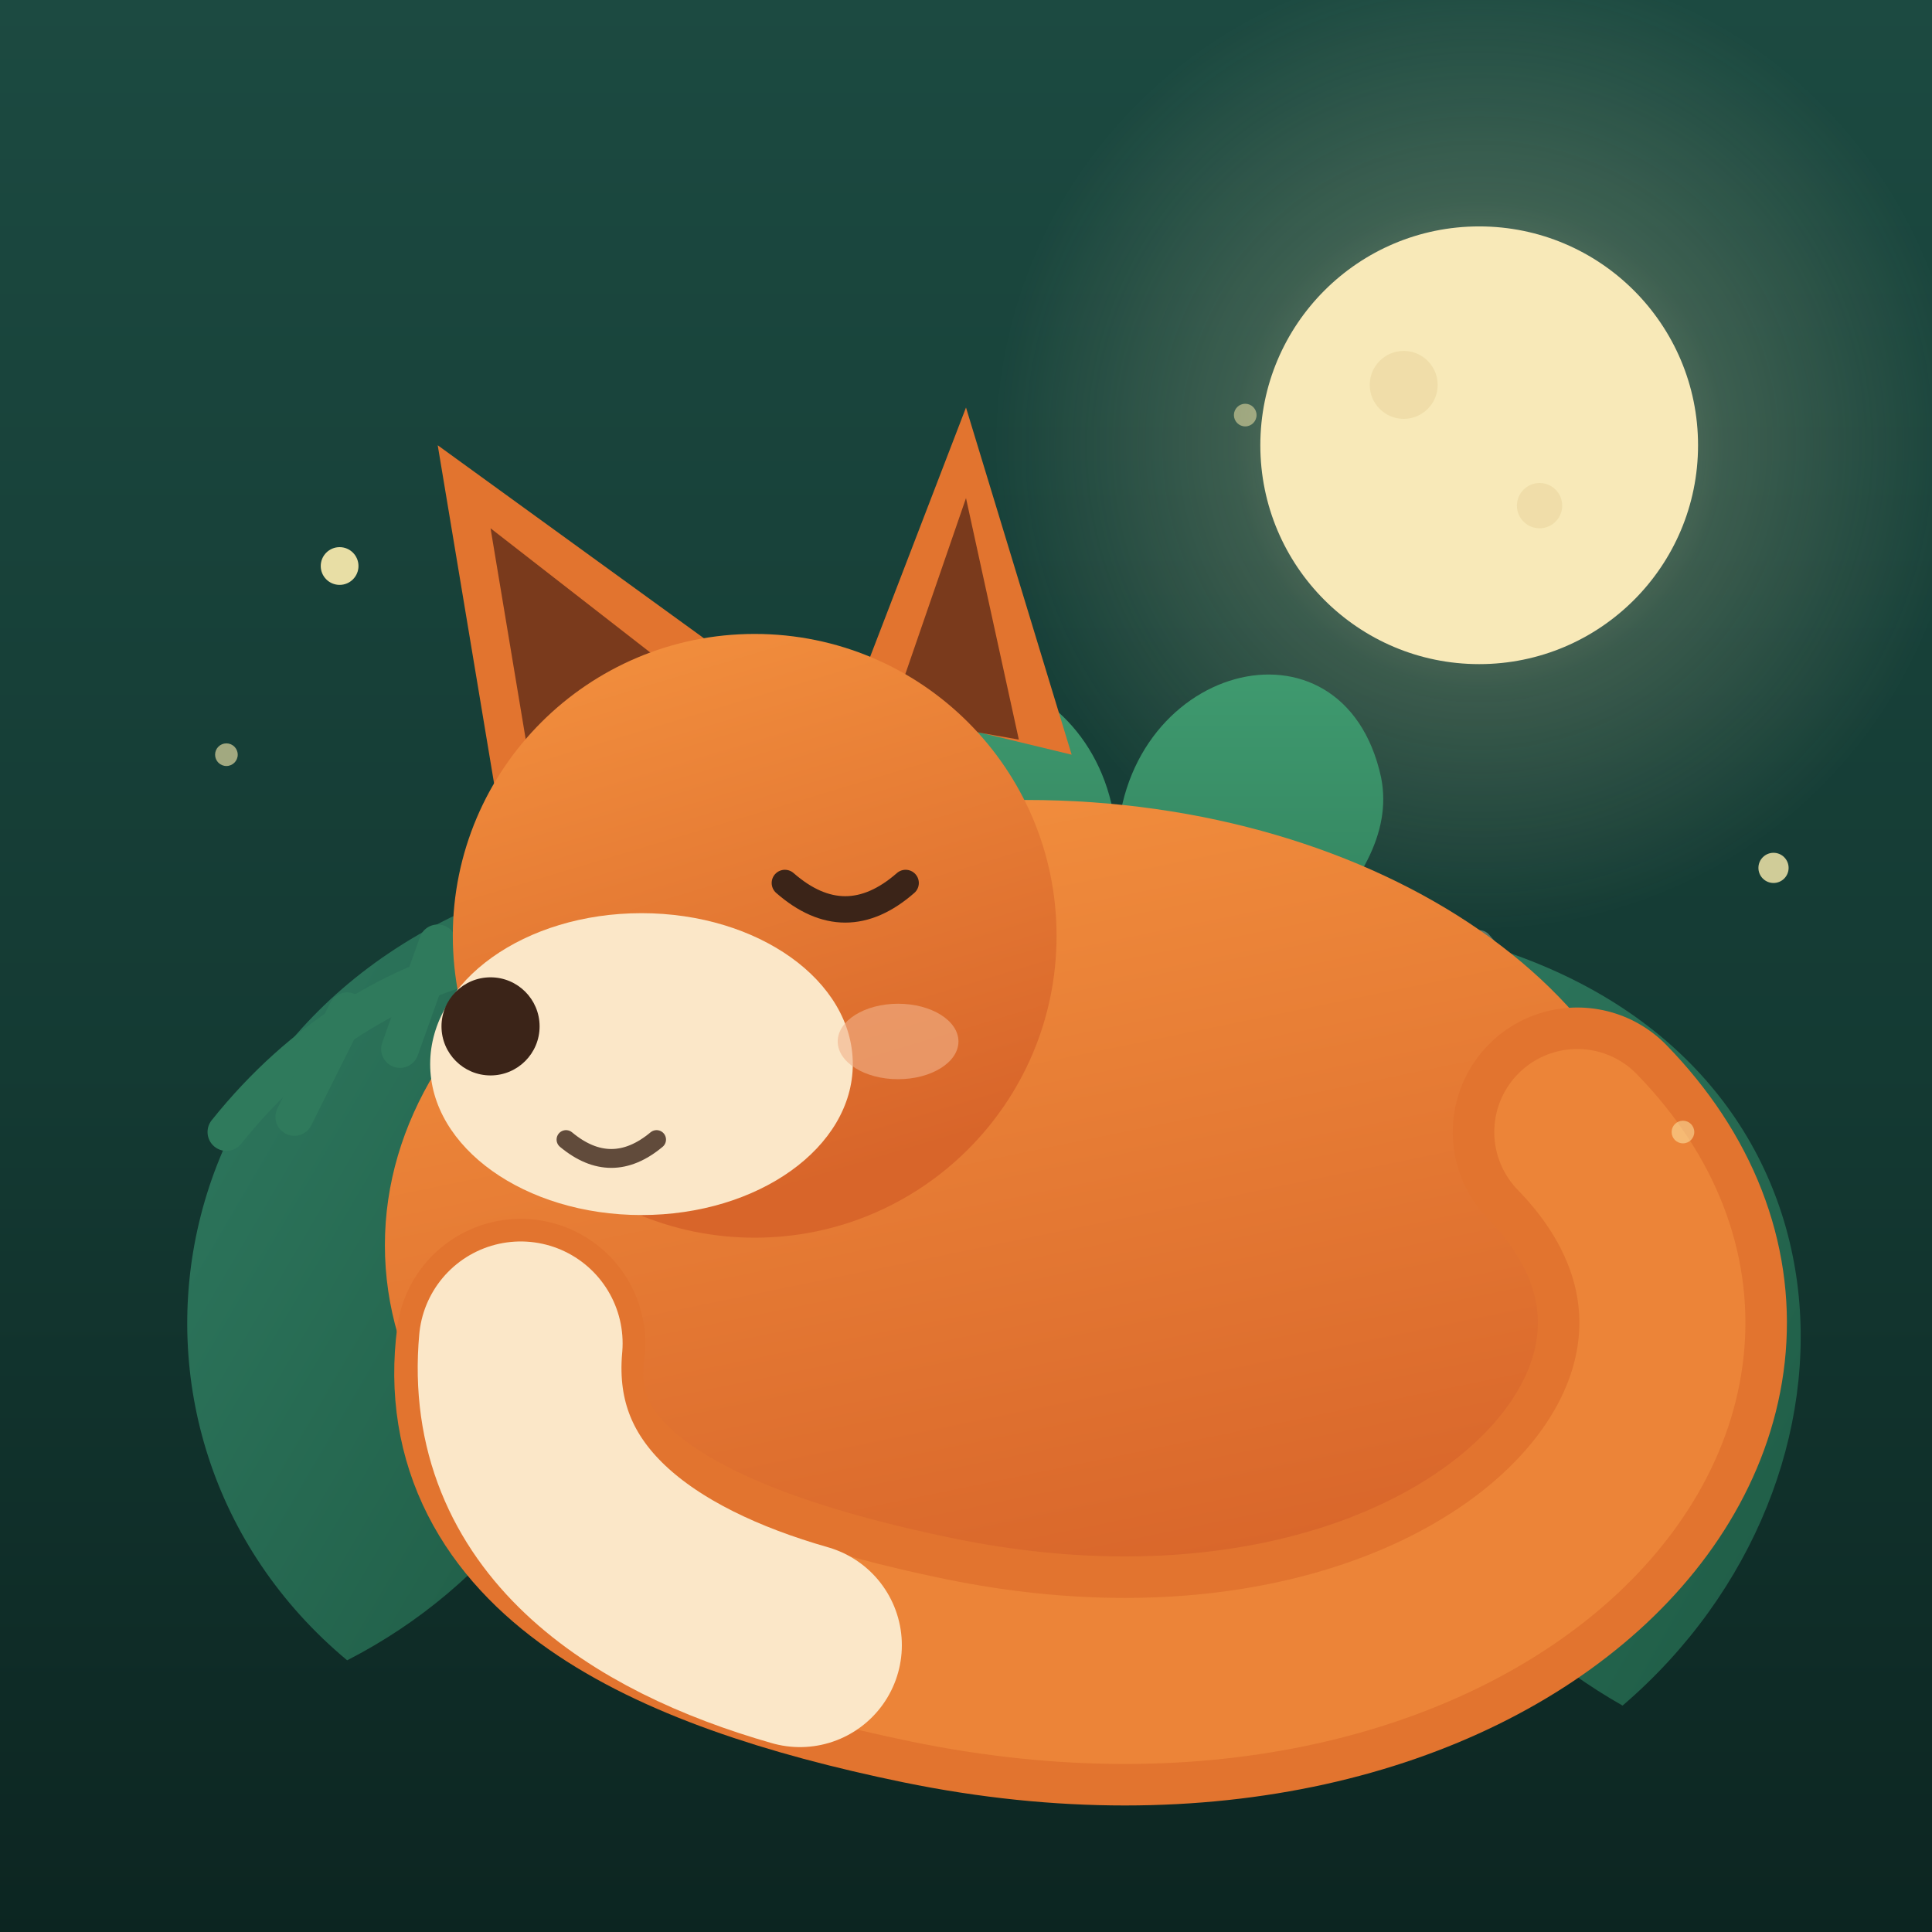
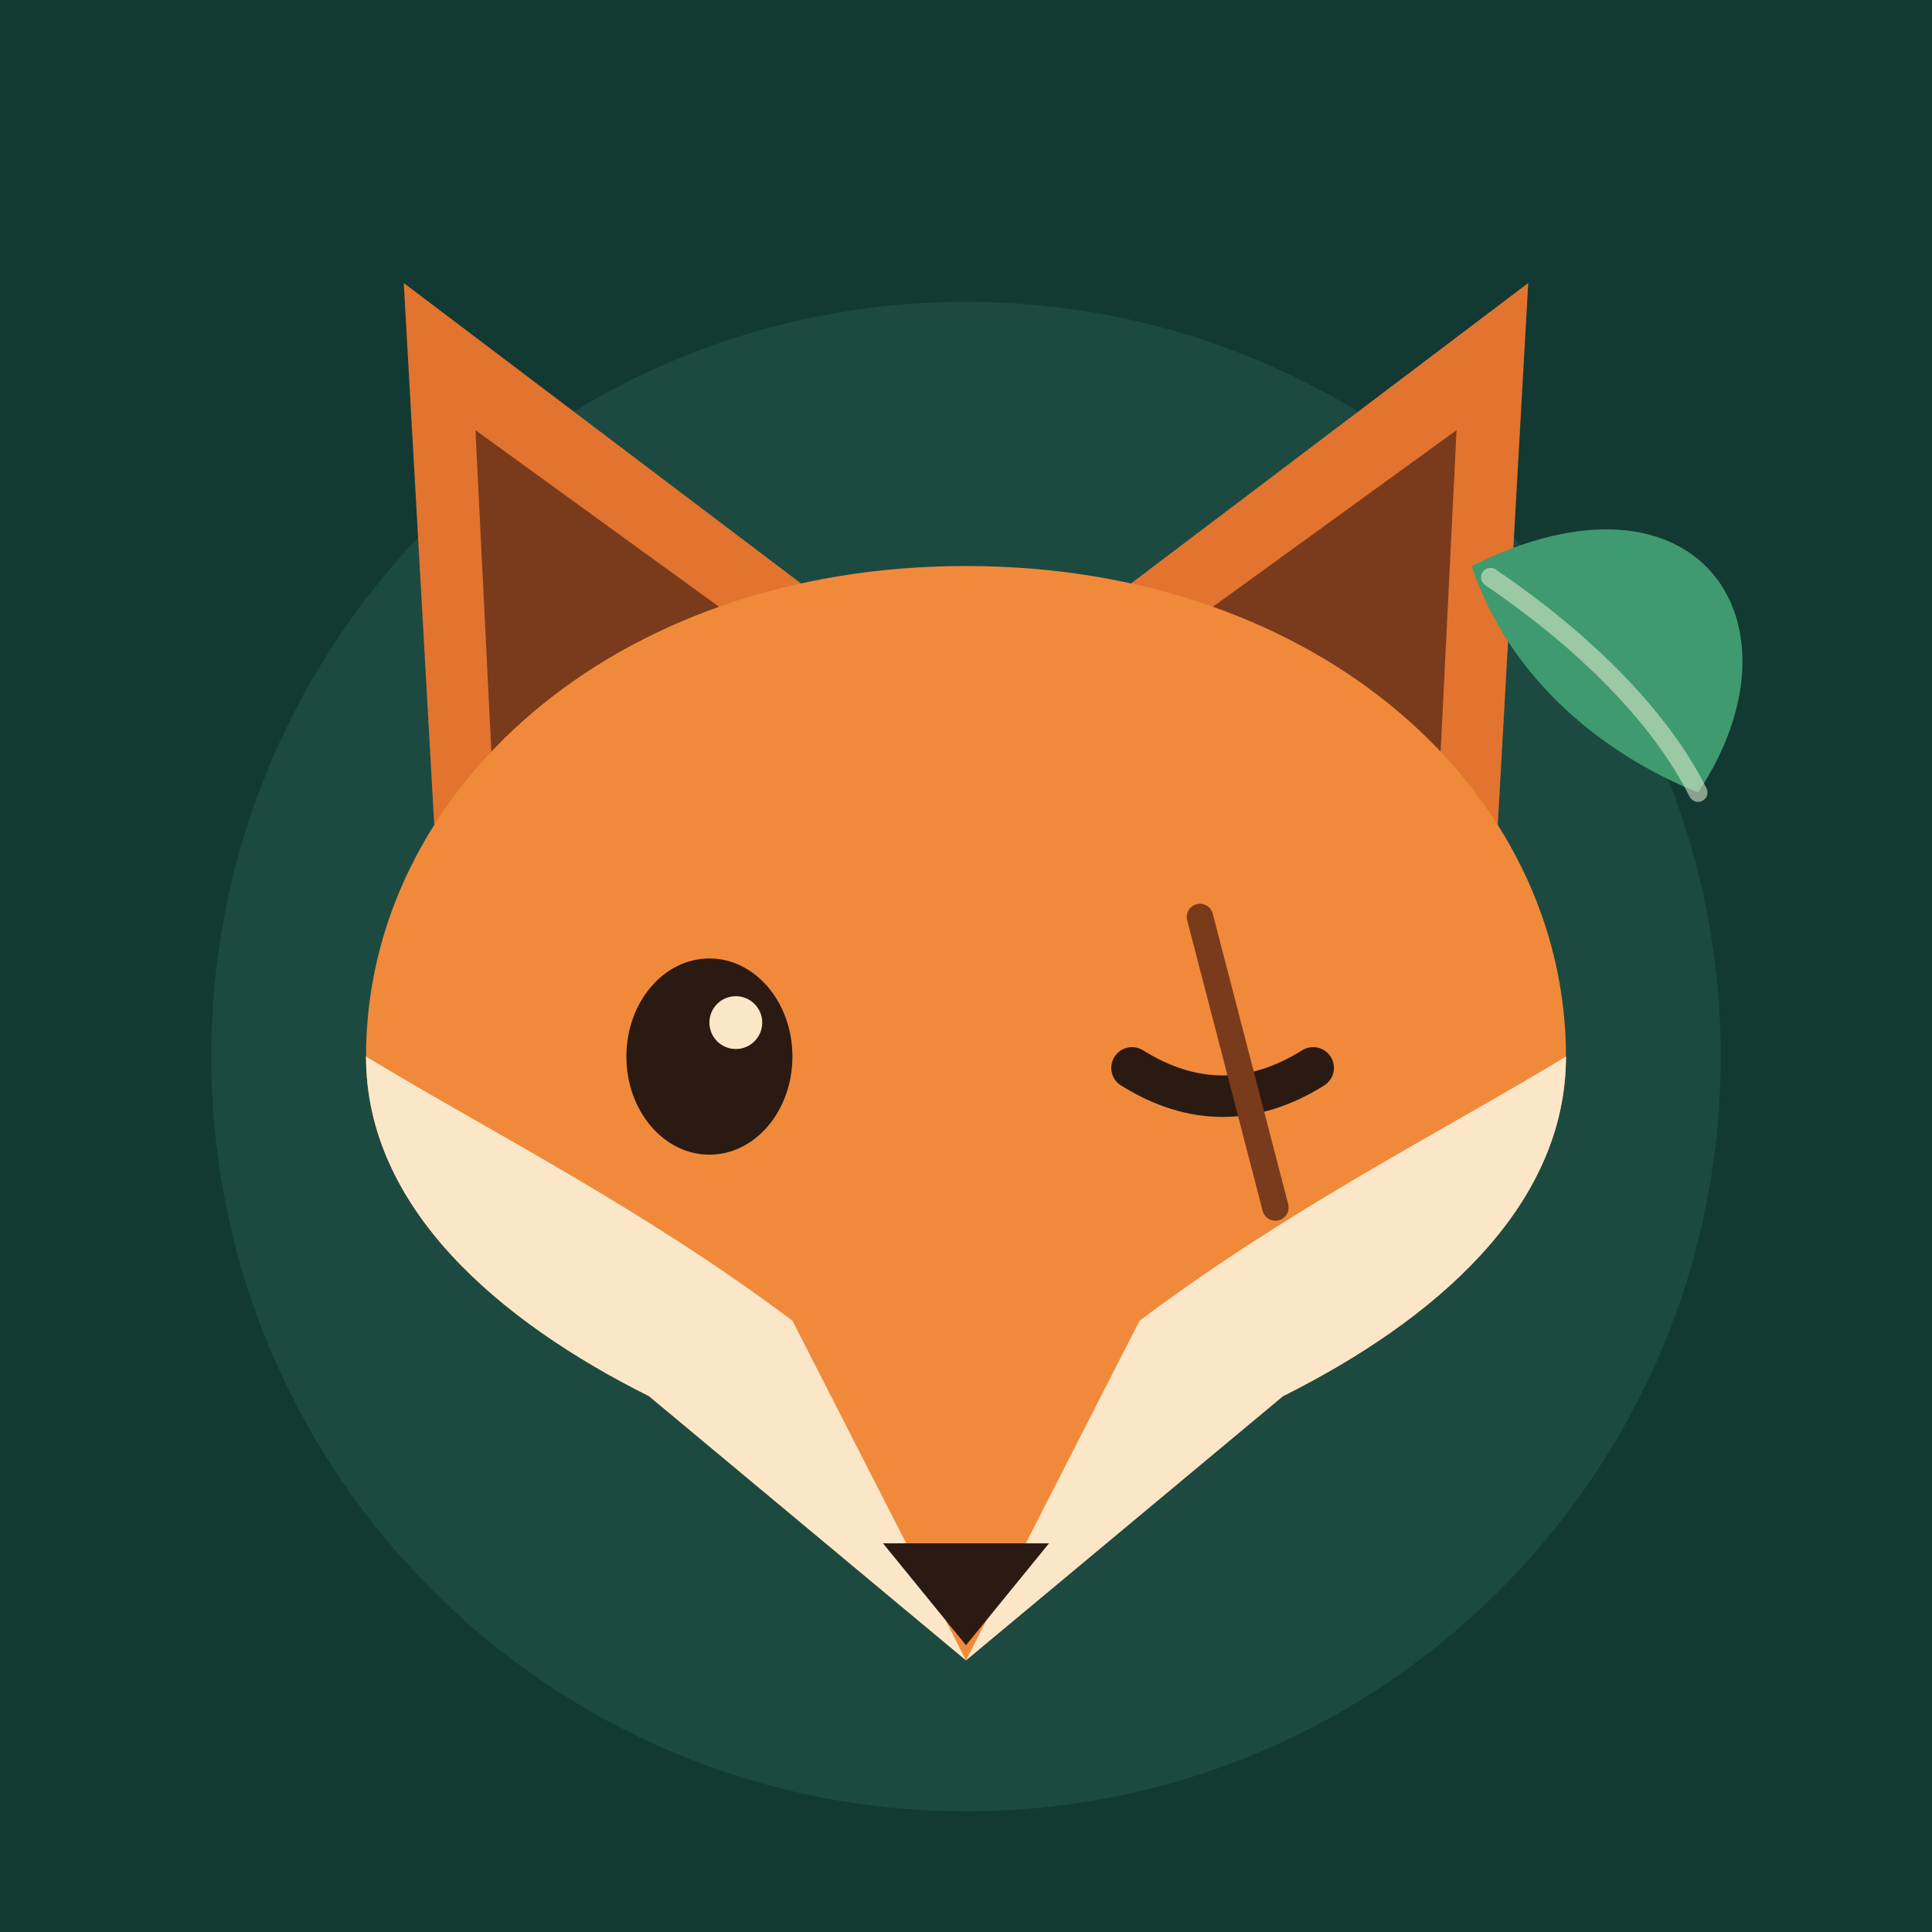
<svg xmlns="http://www.w3.org/2000/svg" viewBox="0 0 512 512" width="512" height="512">
-   <defs>
-     <linearGradient id="sky" x1="0" y1="0" x2="0" y2="1">
-       <stop offset="0" stop-color="#1c4a41" />
-       <stop offset="0.55" stop-color="#143a33" />
-       <stop offset="1" stop-color="#0c2521" />
-     </linearGradient>
-     <radialGradient id="moonglow" cx="0.5" cy="0.5" r="0.5">
-       <stop offset="0" stop-color="#f8e9b8" stop-opacity="0.55" />
-       <stop offset="0.5" stop-color="#f8e9b8" stop-opacity="0.16" />
-       <stop offset="1" stop-color="#f8e9b8" stop-opacity="0" />
-     </radialGradient>
-     <linearGradient id="fur" x1="0" y1="0" x2="0.3" y2="1">
-       <stop offset="0" stop-color="#f4923f" />
-       <stop offset="1" stop-color="#d8652a" />
-     </linearGradient>
-     <linearGradient id="leafDark" x1="0" y1="0" x2="1" y2="1">
-       <stop offset="0" stop-color="#2f7a60" />
-       <stop offset="1" stop-color="#1e5a44" />
-     </linearGradient>
-     <linearGradient id="leafLight" x1="0" y1="0" x2="0" y2="1">
-       <stop offset="0" stop-color="#3f9a6f" />
-       <stop offset="1" stop-color="#2a7454" />
-     </linearGradient>
-   </defs>
-   <rect width="512" height="512" fill="url(#sky)" />
+   <rect width="512" height="512" fill="#123a33" />
  <g id="art">
-     <circle cx="392" cy="118" r="128" fill="url(#moonglow)" />
-     <circle cx="392" cy="118" r="58" fill="#f8e9b8" />
-     <circle cx="372" cy="102" r="9" fill="#ecd9a2" opacity="0.7" />
-     <circle cx="408" cy="134" r="6" fill="#ecd9a2" opacity="0.7" />
-     <g fill="url(#leafDark)">
-       <path d="M92 440 C 20 380, 40 260, 150 232 C 190 300, 170 400, 92 440 Z" />
-       <path d="M430 452 C 500 392, 496 280, 392 250 C 340 320, 356 410, 430 452 Z" />
-     </g>
-     <path d="M150 232 C 118 262, 112 320, 130 372" stroke="#d9e8c9" stroke-opacity="0.35" stroke-width="7" fill="none" stroke-linecap="round" />
-     <path d="M392 250 C 420 282, 428 336, 414 392" stroke="#d9e8c9" stroke-opacity="0.35" stroke-width="7" fill="none" stroke-linecap="round" />
-     <g fill="url(#leafLight)">
-       <path d="M296 226 C 296 176, 356 160, 366 206 C 372 236, 330 262, 296 296 C 262 262, 220 236, 226 206 C 236 160, 296 176, 296 226 Z" />
-     </g>
-     <path d="M296 230 L 296 290" stroke="#d9e8c9" stroke-opacity="0.45" stroke-width="6" stroke-linecap="round" />
-     <g stroke="#2f7a5c" stroke-width="10" stroke-linecap="round" fill="none">
-       <path d="M60 300 C 100 250, 160 240, 210 262" />
-       <path d="M78 296 L 92 268" />
-       <path d="M106 278 L 116 250" />
-       <path d="M138 264 L 146 236" />
-       <path d="M172 256 L 180 230" />
-     </g>
-     <ellipse cx="272" cy="330" rx="170" ry="118" fill="url(#fur)" />
-     <path d="M418 300 C 486 370, 392 470, 246 440 C 178 426, 132 402, 138 356" stroke="#e2742f" stroke-width="66" stroke-linecap="round" fill="none" />
-     <path d="M418 300 C 486 370, 392 470, 246 440 C 178 426, 132 402, 138 356" stroke="#f4923f" stroke-width="44" stroke-linecap="round" fill="none" opacity="0.55" />
-     <path d="M212 436 C 170 424, 134 400, 138 356" stroke="#fbe7c8" stroke-width="54" stroke-linecap="round" fill="none" />
-     <path d="M132 214 L 116 118 L 196 176 Z" fill="#e2742f" />
-     <path d="M140 200 L 130 140 L 184 182 Z" fill="#7a3a1c" />
-     <path d="M226 186 L 256 108 L 284 200 Z" fill="#e2742f" />
-     <path d="M236 190 L 256 132 L 270 196 Z" fill="#7a3a1c" />
-     <circle cx="200" cy="248" r="80" fill="url(#fur)" />
-     <ellipse cx="170" cy="282" rx="56" ry="40" fill="#fbe7c8" />
-     <circle cx="130" cy="272" r="13" fill="#3b2418" />
-     <path d="M208 234 q 16 14 32 0" stroke="#3b2418" stroke-width="7" stroke-linecap="round" fill="none" />
-     <path d="M150 302 q 12 10 24 0" stroke="#3b2418" stroke-width="5" stroke-linecap="round" fill="none" opacity="0.8" />
-     <ellipse cx="238" cy="276" rx="16" ry="10" fill="#f2b28a" opacity="0.6" />
-     <g fill="#fff0b0">
-       <circle cx="90" cy="150" r="5" opacity="0.9" />
-       <circle cx="60" cy="200" r="3" opacity="0.6" />
-       <circle cx="470" cy="230" r="4" opacity="0.8" />
-       <circle cx="446" cy="300" r="3" opacity="0.5" />
-       <circle cx="330" cy="110" r="3" opacity="0.5" />
+     <g transform="scale(0.5)">
+       <circle cx="512" cy="560" r="400" fill="#1c4a41" />
+       <path d="M232 470 L 214 150 L 452 330 Z" fill="#e2742f" />
+       <path d="M262 430 L 252 228 L 412 344 Z" fill="#7a3a1c" />
+       <path d="M792 470 L 810 150 L 572 330 Z" fill="#e2742f" />
+       <path d="M762 430 L 772 228 L 612 344 Z" fill="#7a3a1c" />
+       <path d="M512 300 C 700 300 830 420 830 560 C 830 640 760 700 680 740 L 512 880 L 344 740 C 264 700 194 640 194 560 C 194 420 324 300 512 300 Z" fill="#f08a3a" />
+       <path d="M194 560 C 260 600 340 640 420 700 L 512 880 L 344 740 C 264 700 194 640 194 560 Z" fill="#fbe7c8" />
+       <path d="M830 560 C 764 600 684 640 604 700 L 512 880 L 680 740 C 760 700 830 640 830 560 Z" fill="#fbe7c8" />
+       <path d="M468 818 L 556 818 L 512 872 Z" fill="#2b1a12" />
+       <ellipse cx="376" cy="560" rx="44" ry="52" fill="#2b1a12" />
+       <circle cx="390" cy="542" r="14" fill="#fbe7c8" />
+       <path d="M600 566 q 48 30 96 0" stroke="#2b1a12" stroke-width="22" stroke-linecap="round" fill="none" />
+       <path d="M636 486 L 676 640" stroke="#7a3a1c" stroke-width="14" stroke-linecap="round" />
+       <path d="M780 300 C 900 240 960 330 900 420 C 850 400 800 360 780 300 Z" fill="#3f9a6f" />
+       <path d="M790 306 C 840 340 880 380 900 420" stroke="#d9e8c9" stroke-width="10" stroke-linecap="round" fill="none" opacity="0.6" />
    </g>
  </g>
</svg>
